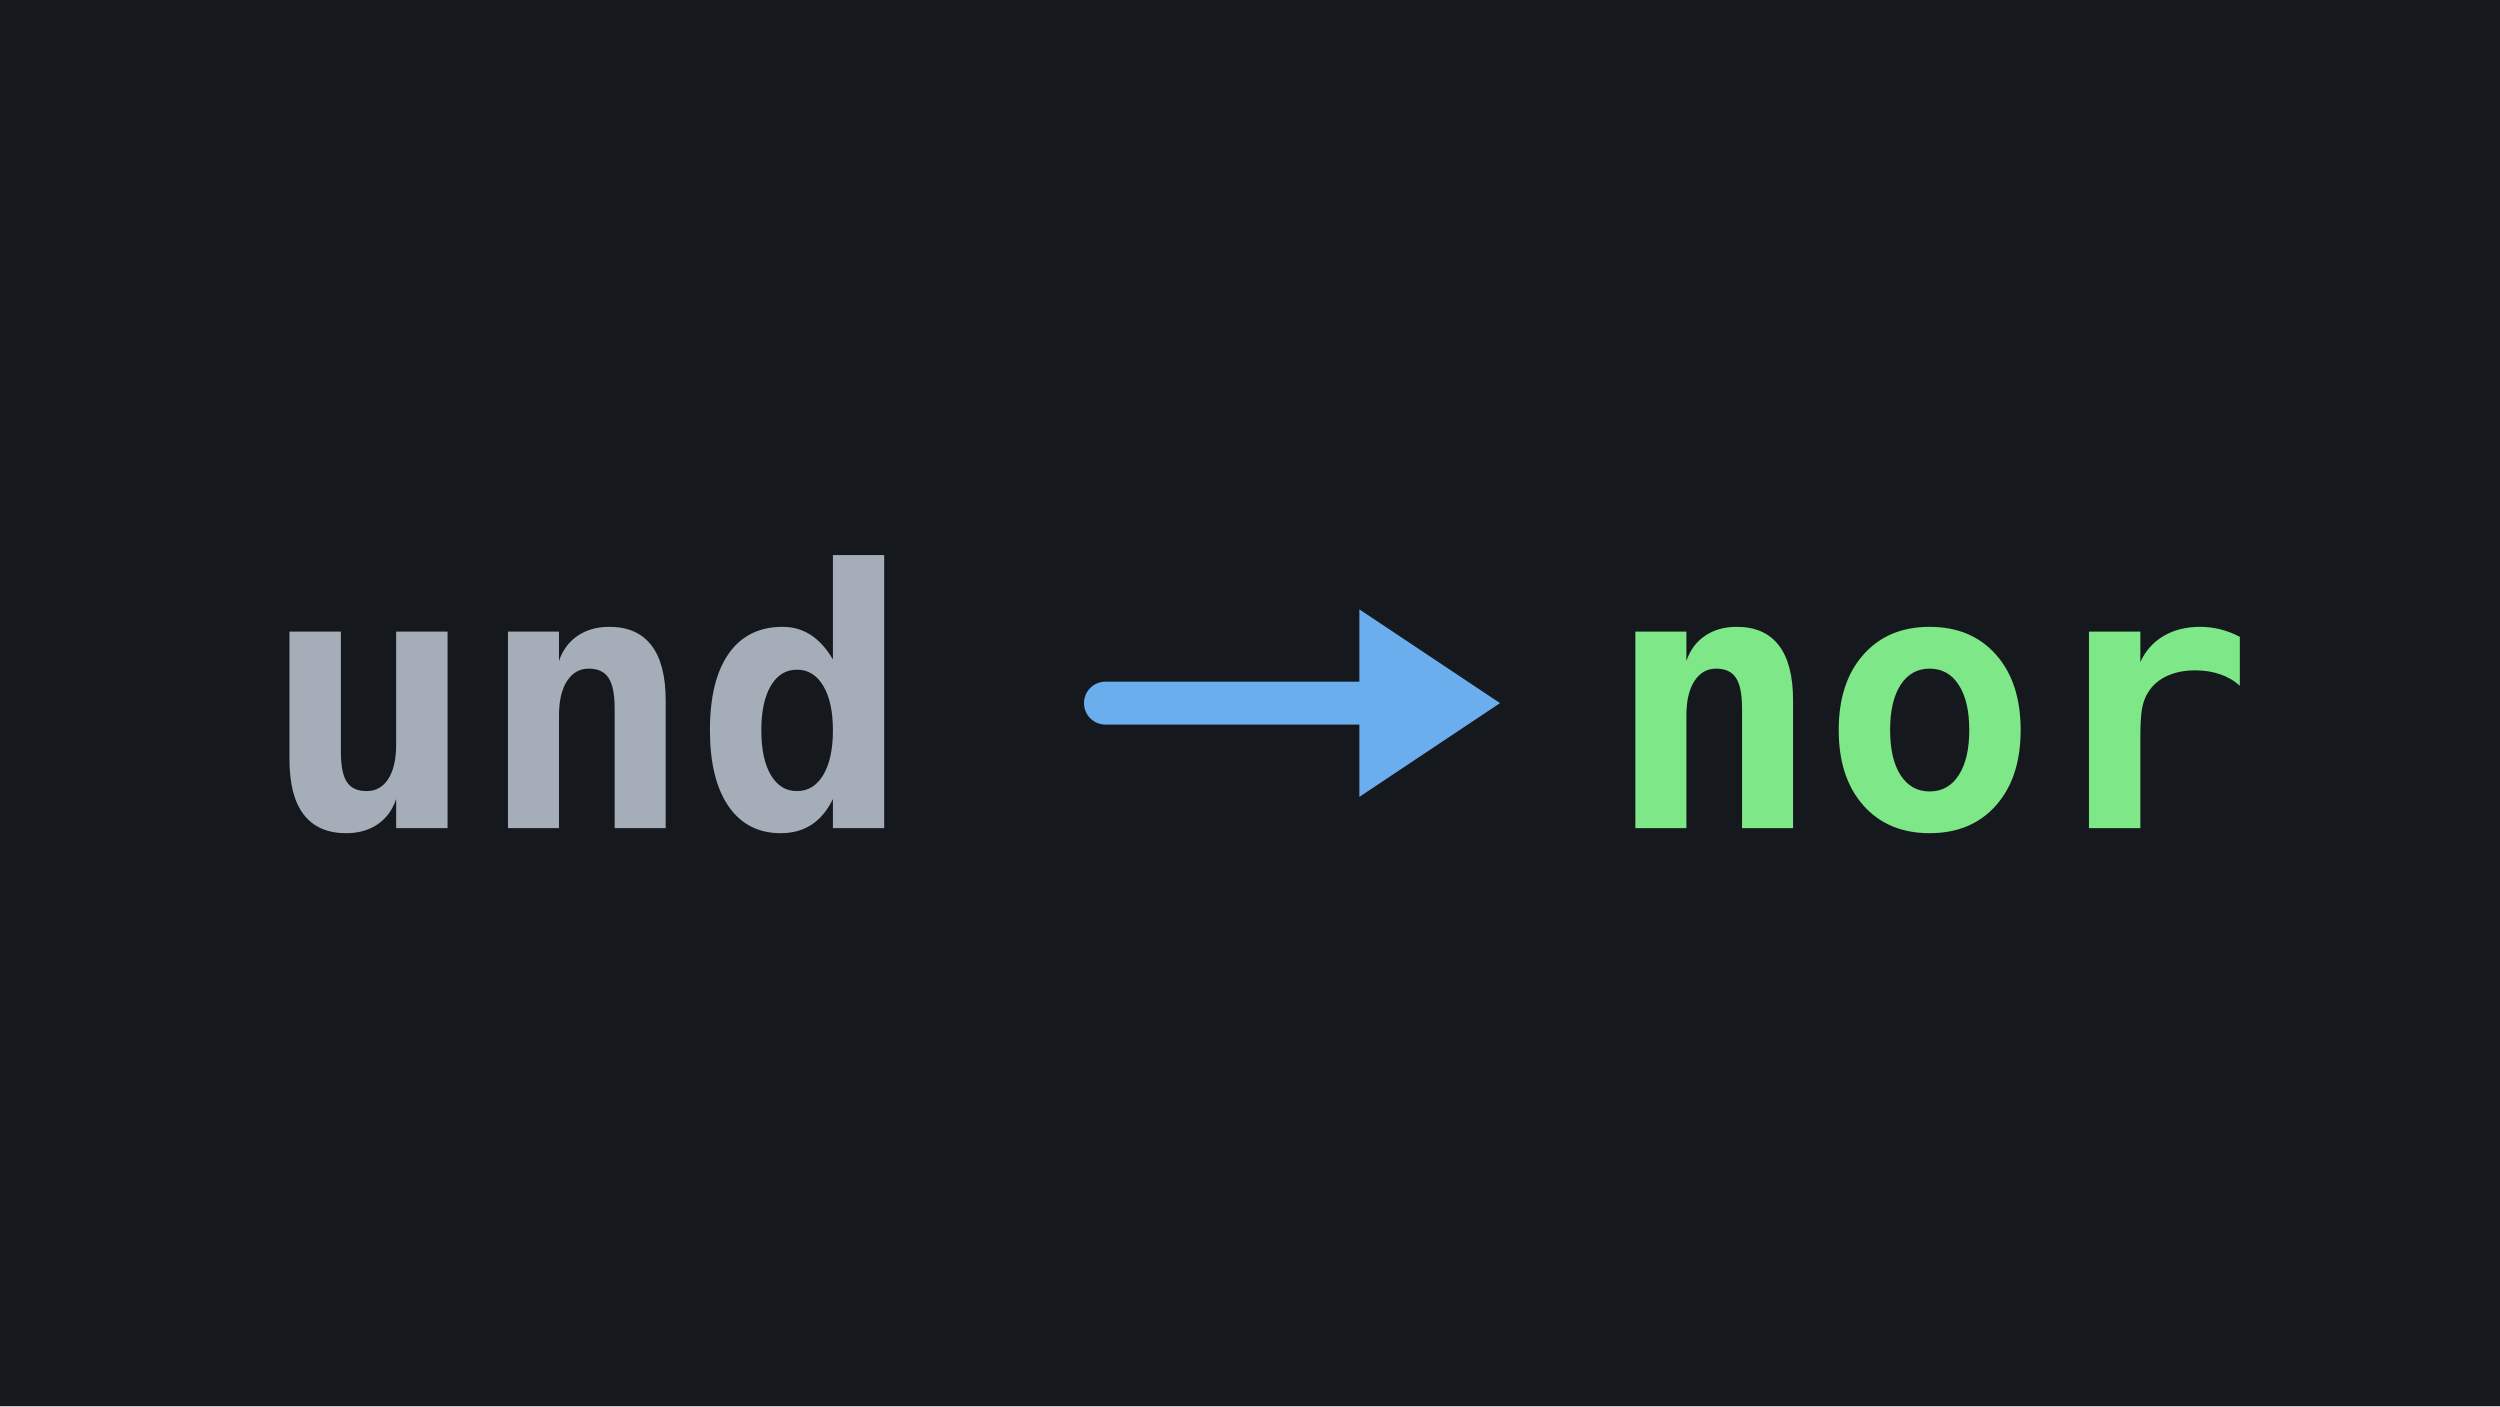
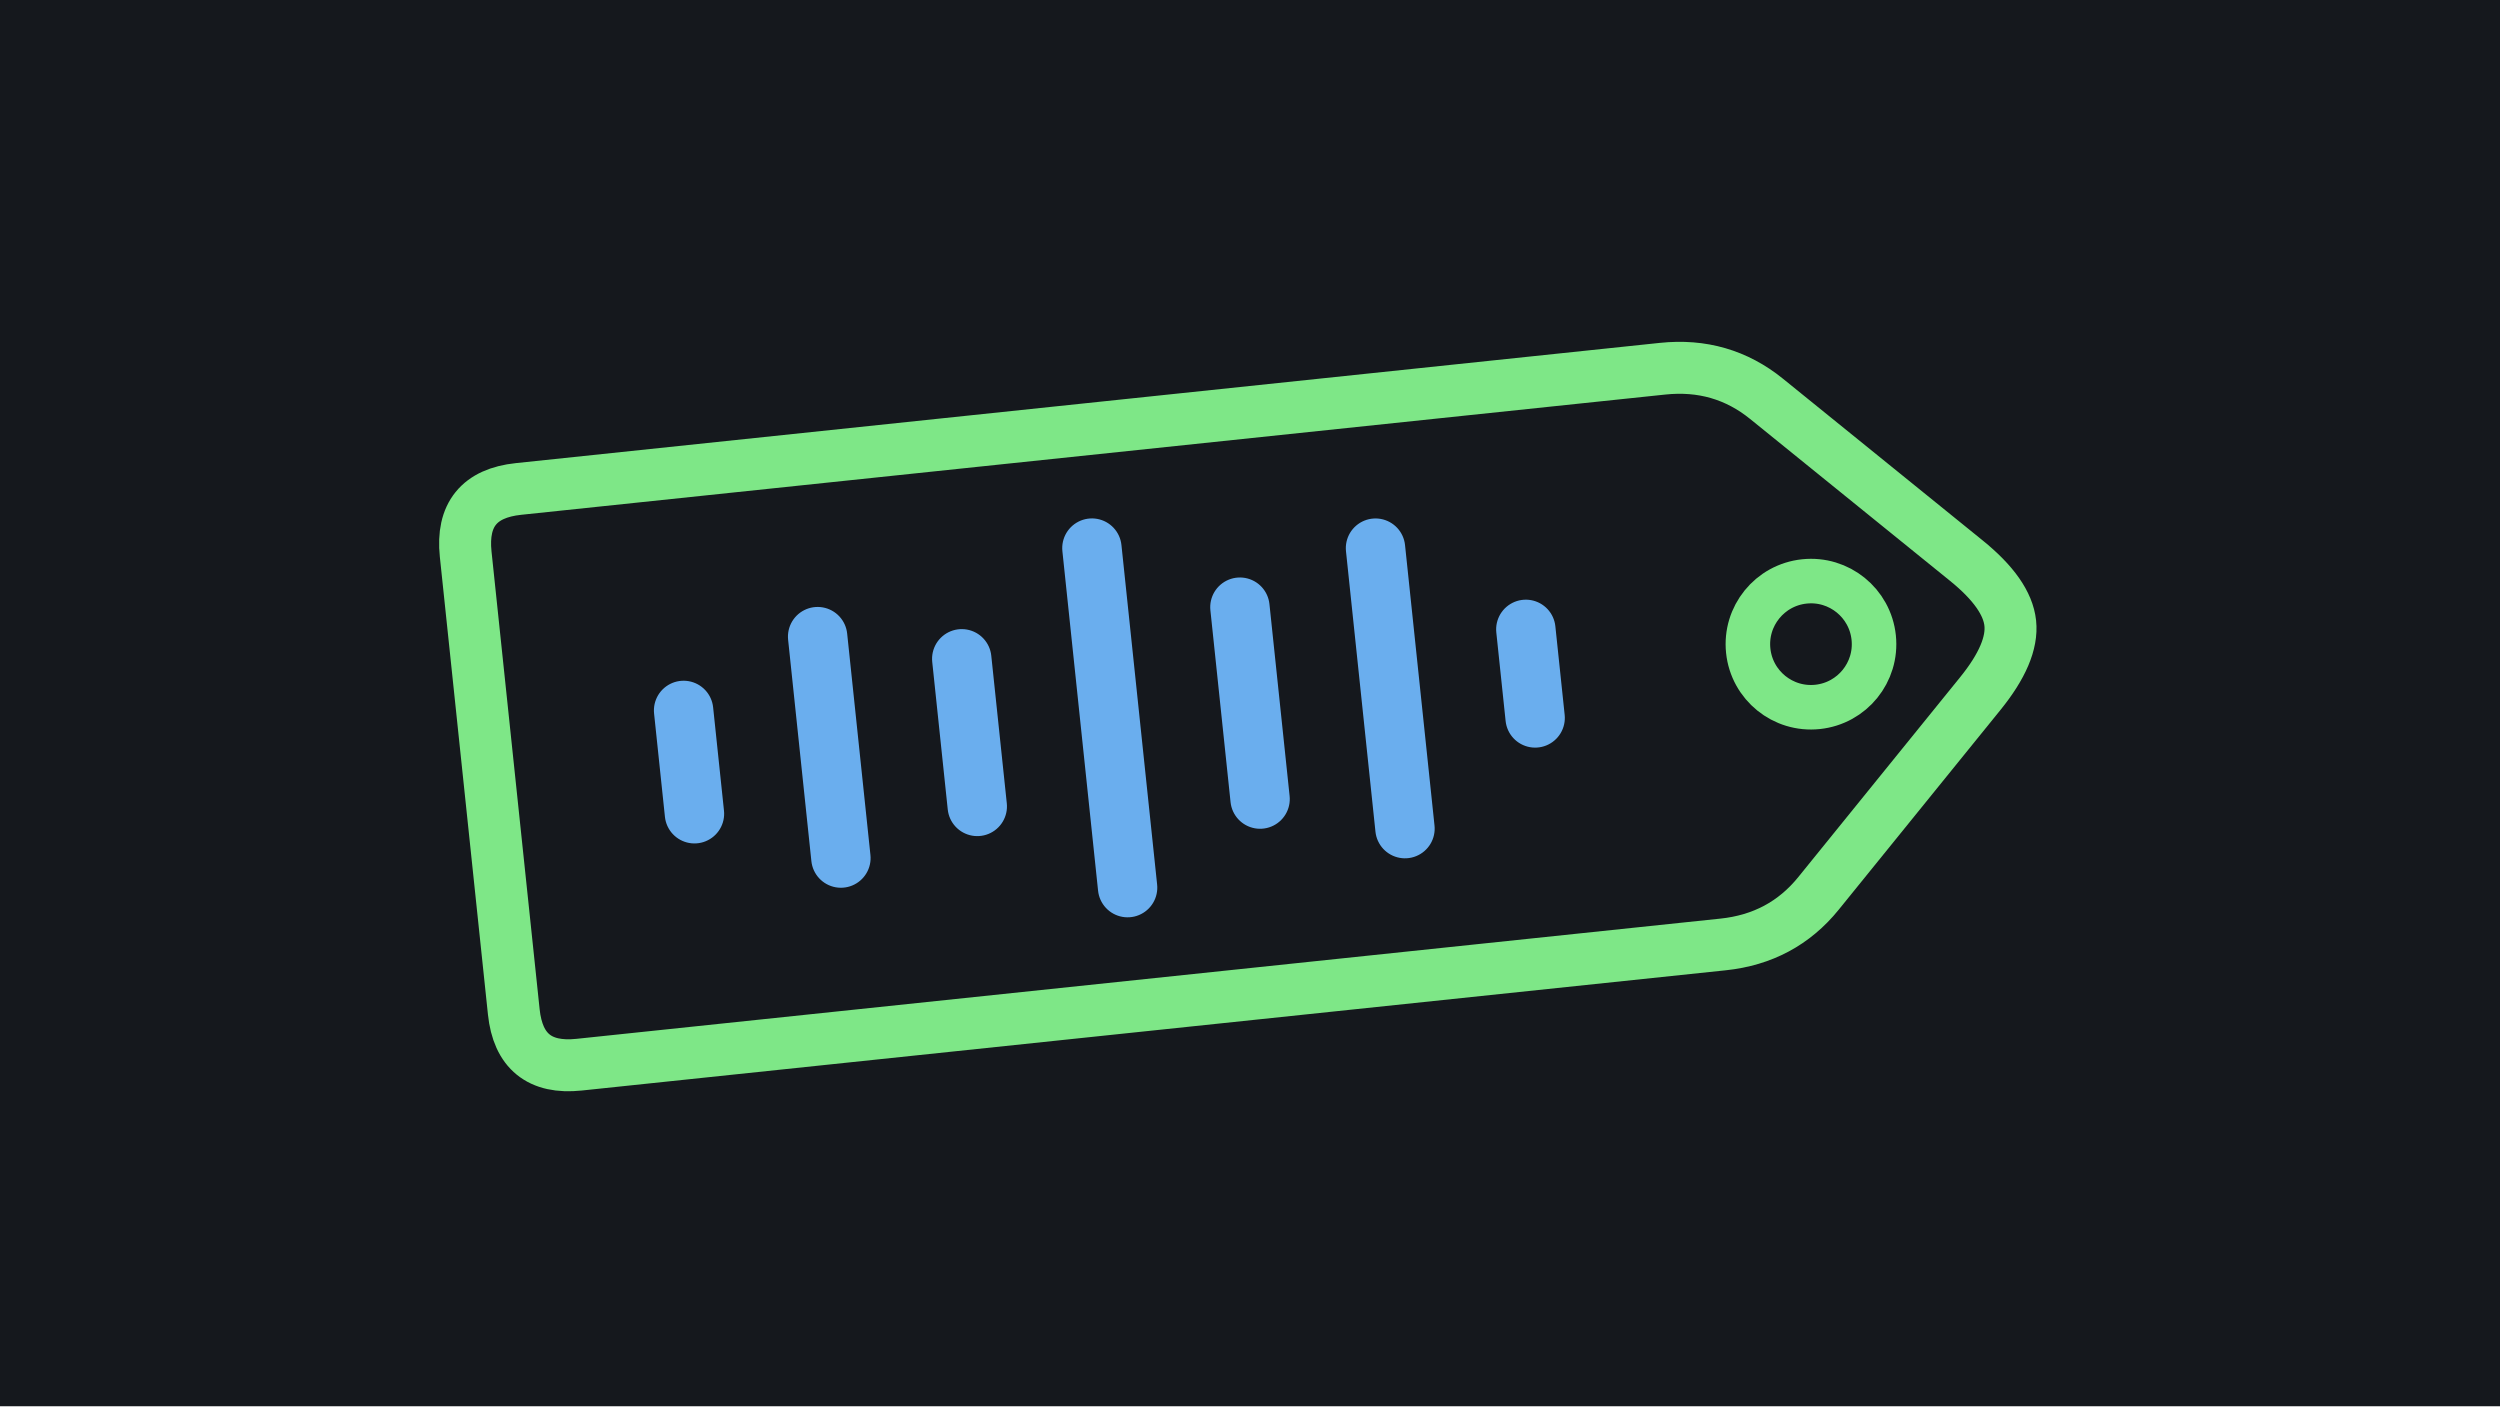
- <svg xmlns="http://www.w3.org/2000/svg" width="640" height="360" viewBox="0 0 640 360" role="img" aria-label="The language label und becoming nor">
-   <style>
-     .w { font-family: ui-monospace, SFMono-Regular, Menlo, monospace; font-size: 92px; font-weight: 700; }
-   </style>
+ <svg xmlns="http://www.w3.org/2000/svg" width="640" height="360" viewBox="0 0 640 360" role="img" aria-label="A label tag containing an audio waveform">
  <rect width="640" height="360" fill="#15181d" />
-   <text x="150" y="212" text-anchor="middle" class="w" fill="#a5aeb8">und</text>
-   <g fill="none" stroke="#6aaeee" stroke-width="11" stroke-linecap="round">
-     <line x1="283" y1="180" x2="352" y2="180" />
+   <g transform="translate(320,180) rotate(-6) scale(0.95)">
+     <path d="M-190,-78 L120,-78 Q136,-78 147,-67 L196,-18 Q206,-8 206,0 Q206,8 196,18 L147,67 Q136,78 120,78 L-190,78 Q-206,78 -206,62 L-206,-62 Q-206,-78 -190,-78 Z" fill="none" stroke="#7ee787" stroke-width="14" stroke-linejoin="round" />
+     <circle cx="152" cy="0" r="17" fill="none" stroke="#7ee787" stroke-width="12" />
+     <g stroke="#6aaeee" stroke-width="16" stroke-linecap="round">
+       <line x1="-152" y1="-14" x2="-152" y2="14" />
+       <line x1="-114" y1="-30" x2="-114" y2="30" />
+       <line x1="-76" y1="-20" x2="-76" y2="20" />
+       <line x1="-38" y1="-46" x2="-38" y2="46" />
+       <line x1="0" y1="-26" x2="0" y2="26" />
+       <line x1="38" y1="-38" x2="38" y2="38" />
+       <line x1="76" y1="-12" x2="76" y2="12" />
+     </g>
  </g>
-   <path d="M348 156 L384 180 L348 204 Z" fill="#6aaeee" />
-   <text x="494" y="212" text-anchor="middle" class="w" fill="#7ee787">nor</text>
</svg>
